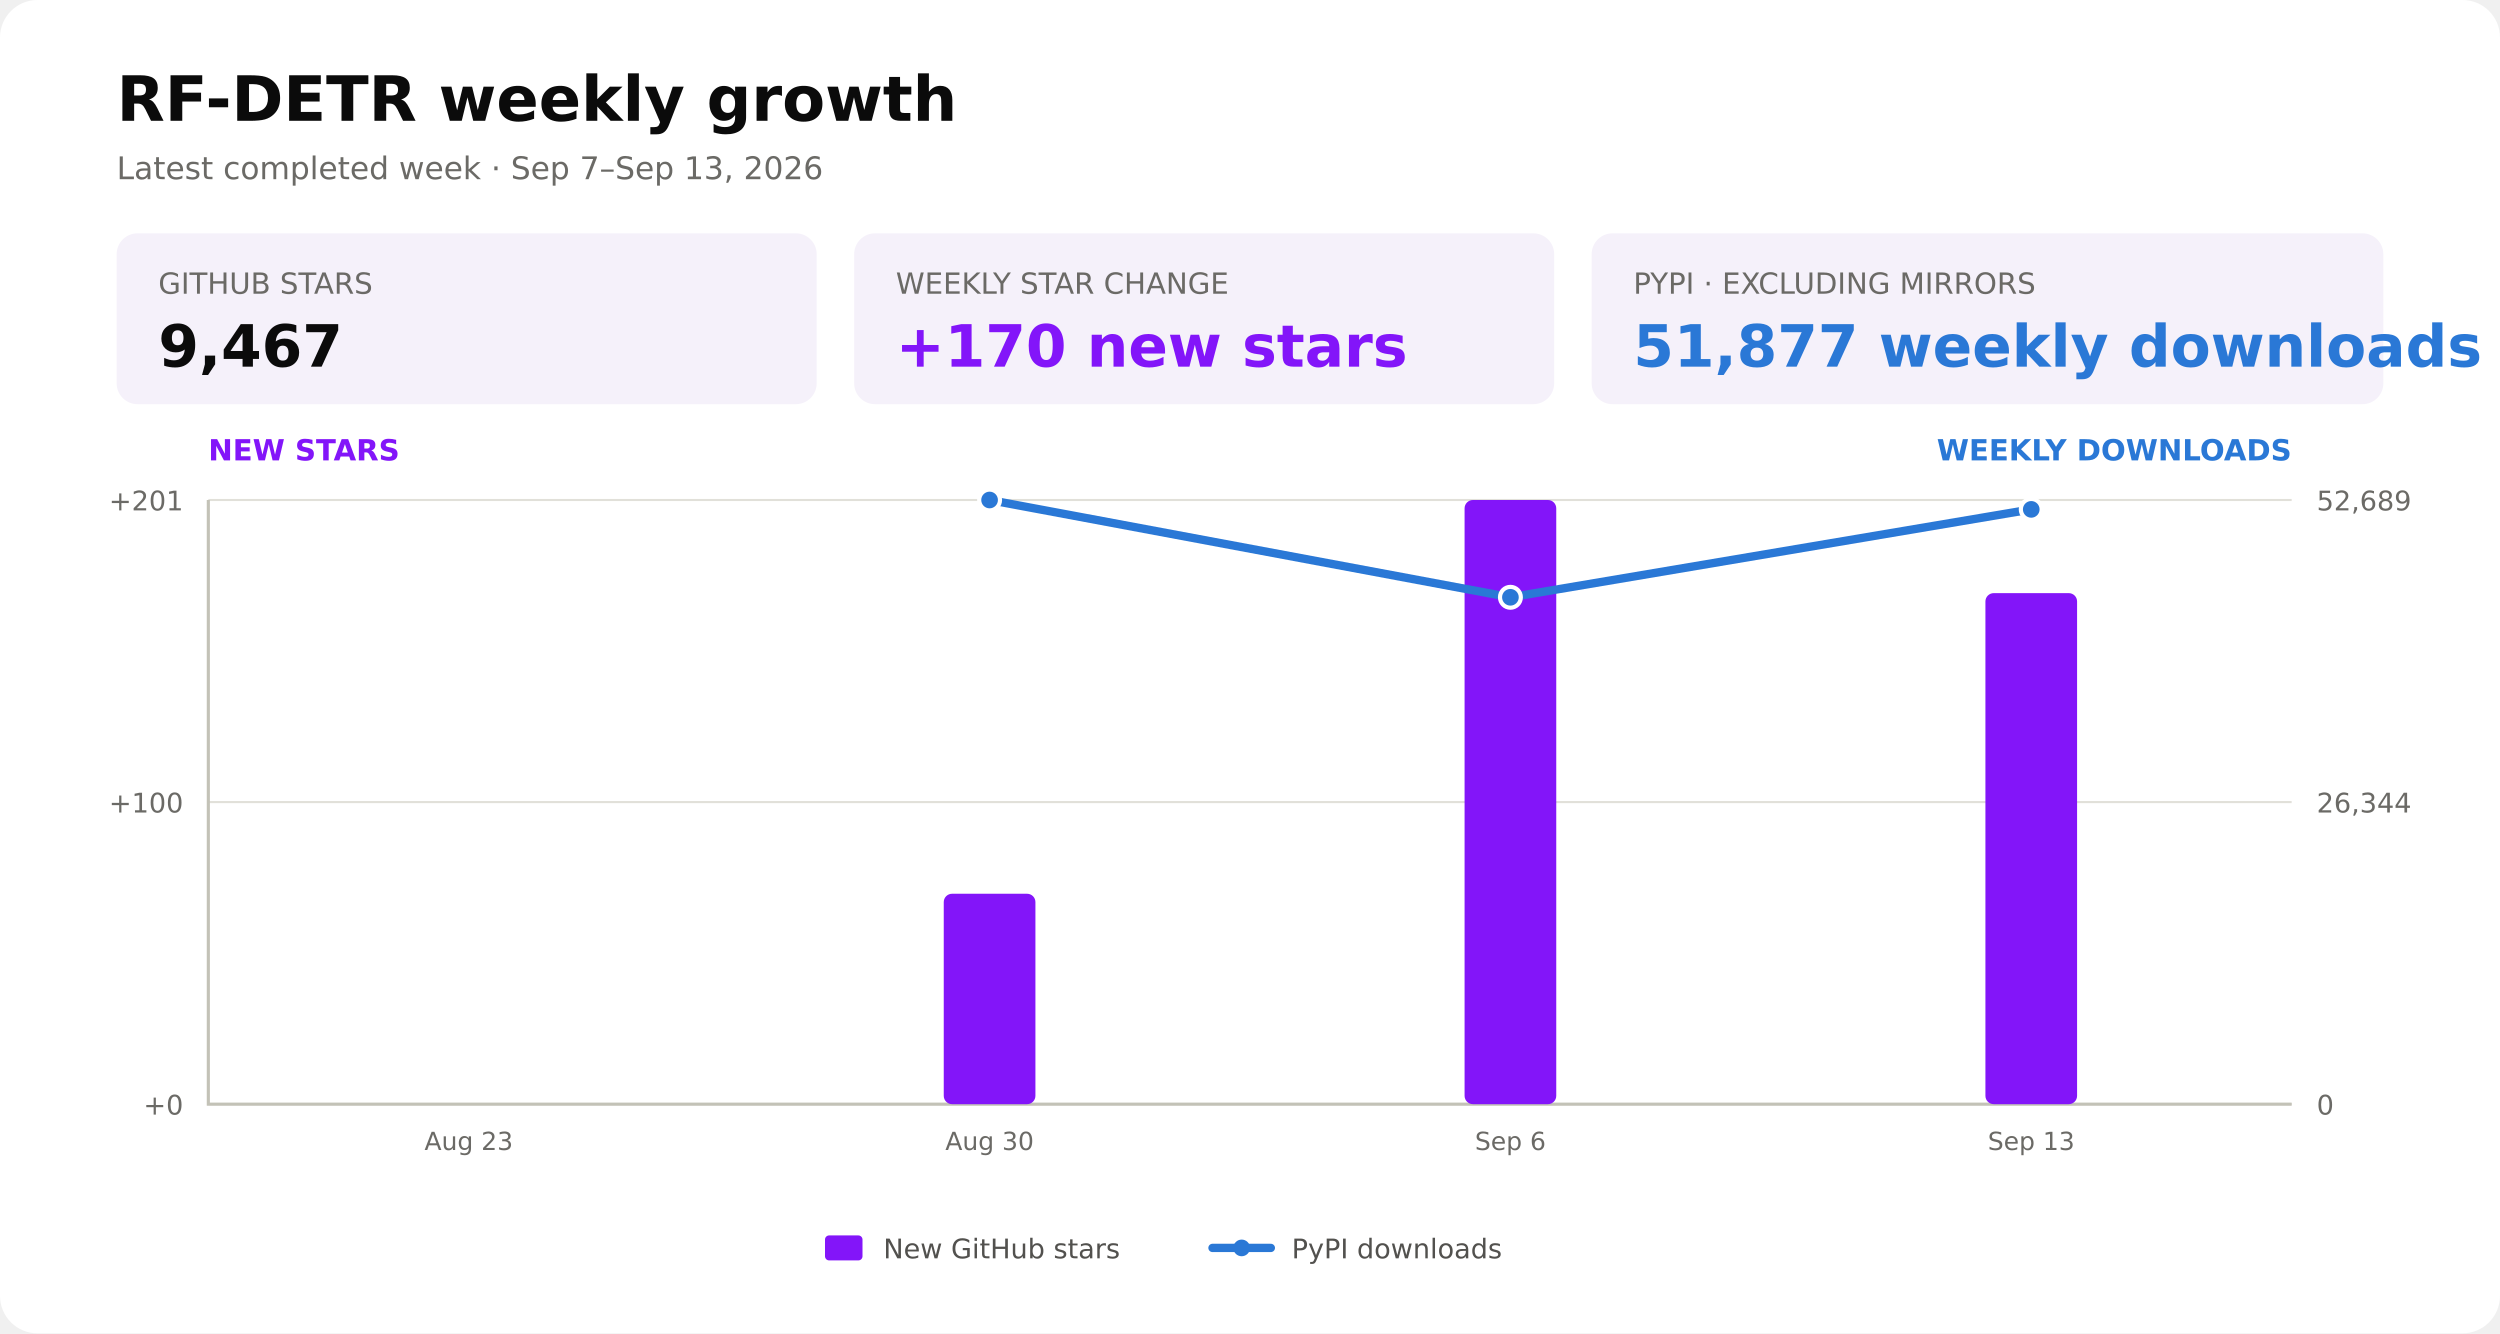
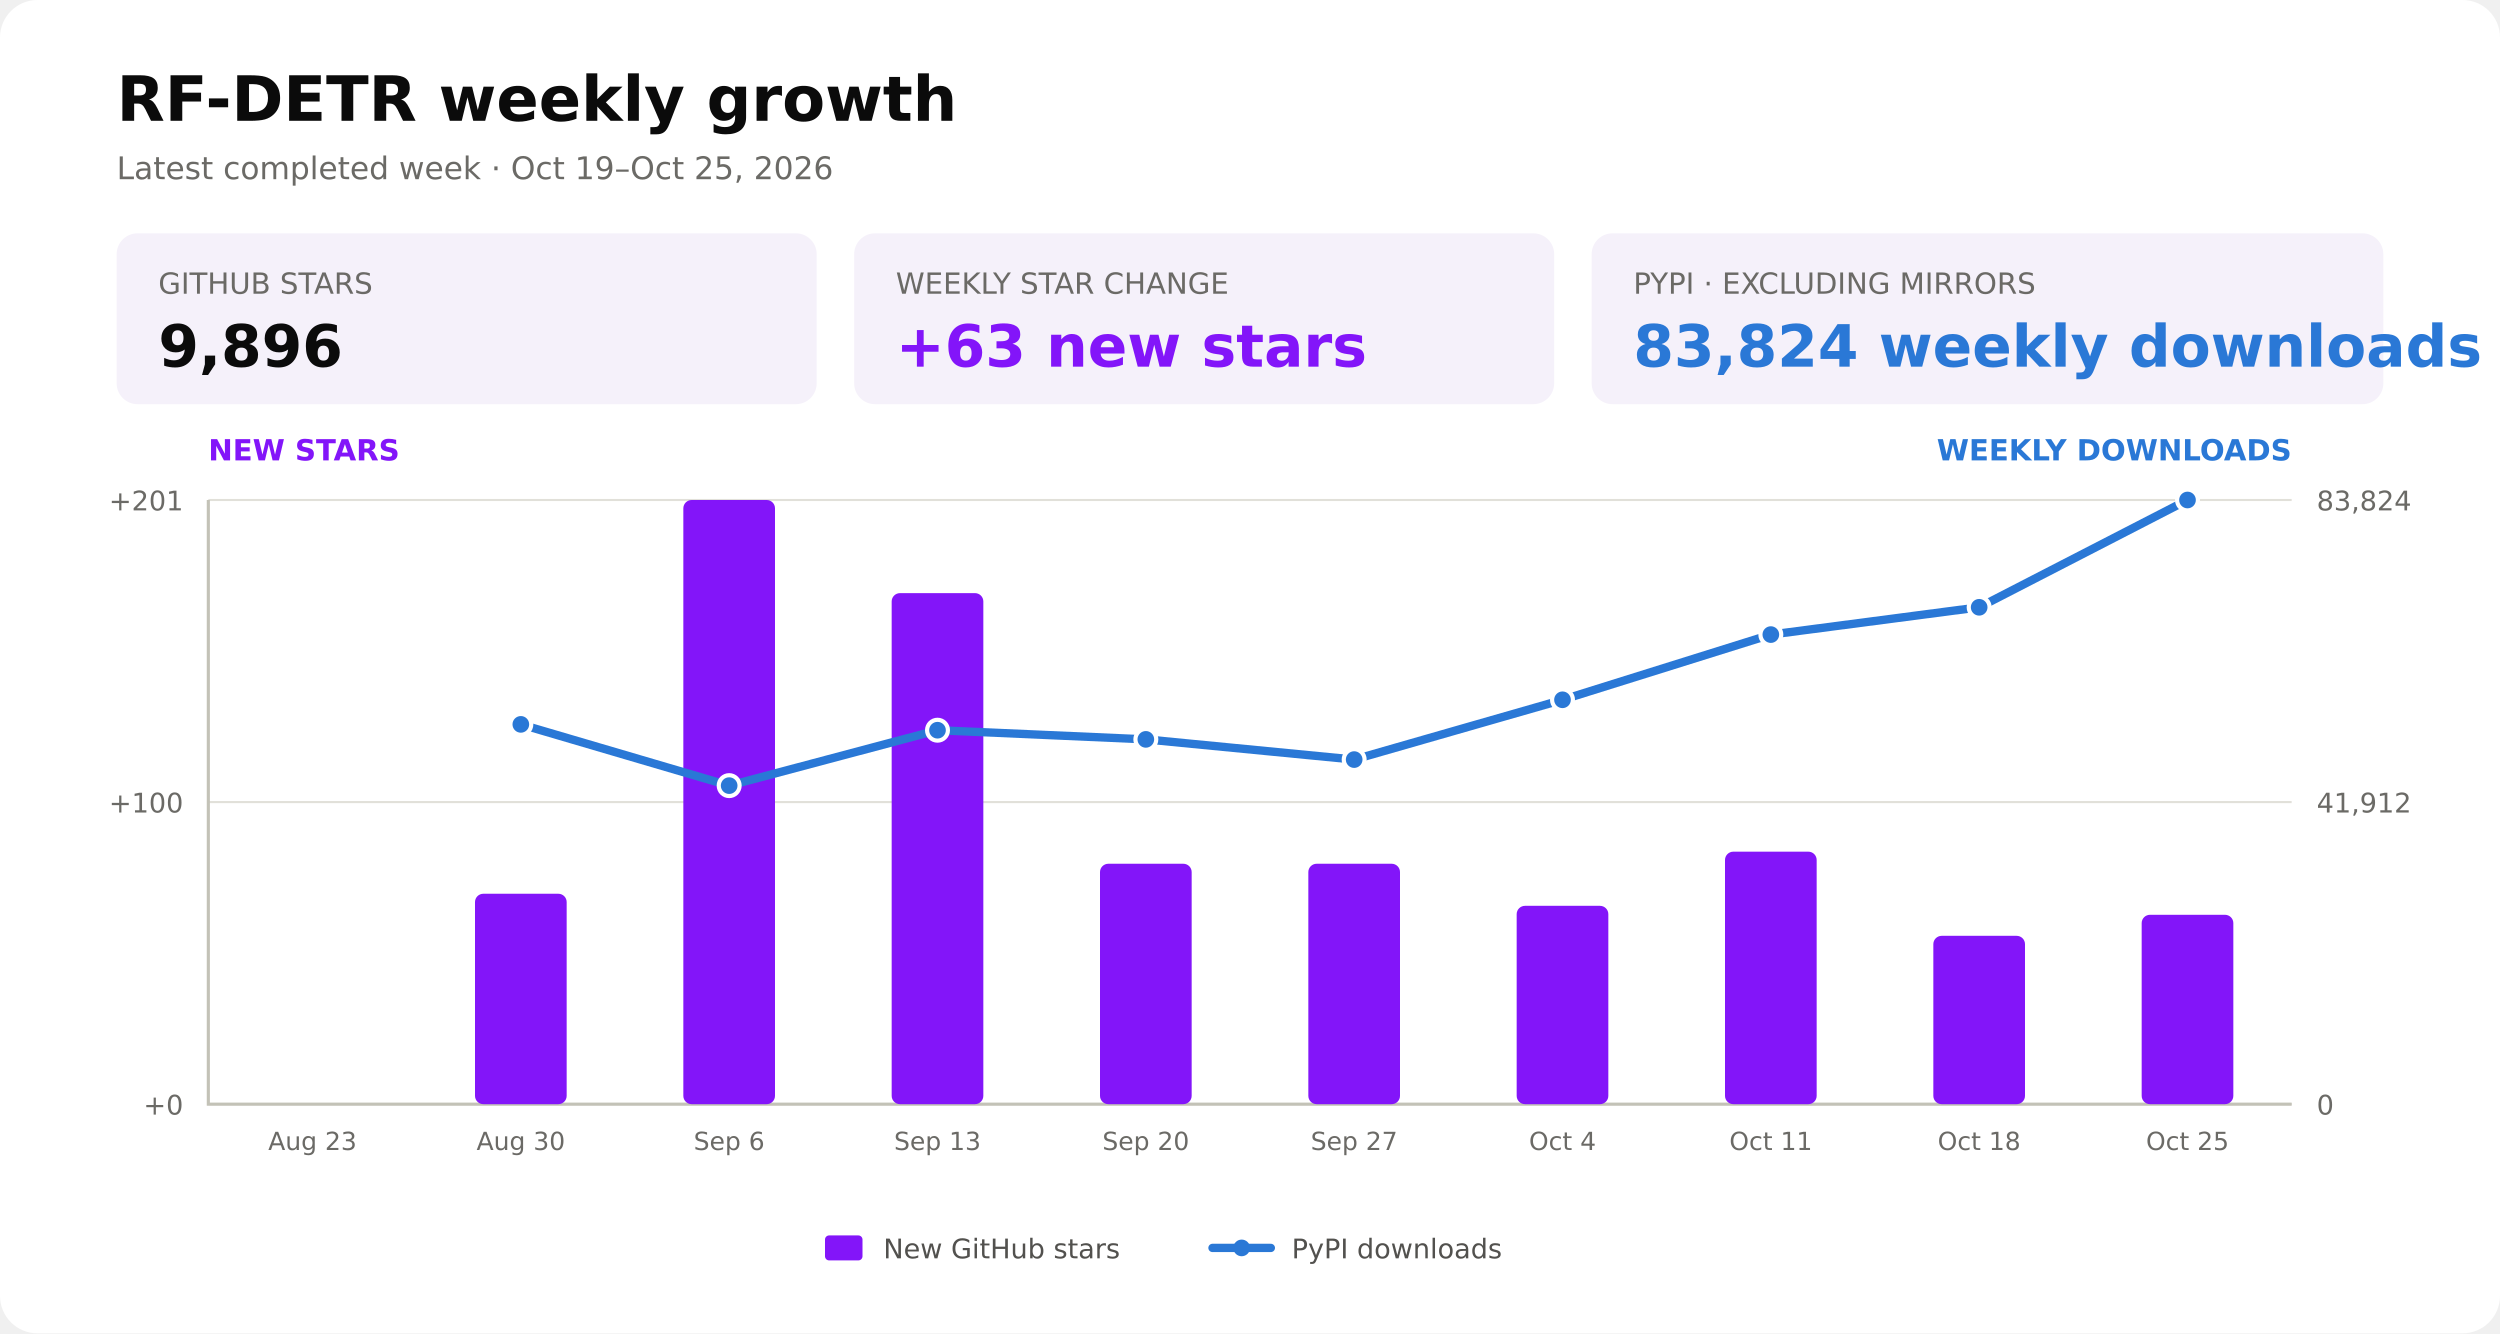
<svg xmlns="http://www.w3.org/2000/svg" width="1200" height="640" viewBox="0 0 1200 640" role="img" aria-labelledby="title description">
  <rect width="1200" height="640" rx="18" fill="#ffffff" />
  <text x="56" y="58" fill="#0b0b0b" font-family="DejaVu Sans, Arial, sans-serif" font-size="30" font-weight="700">RF-DETR weekly growth</text>
-   <text x="56" y="86" fill="#6b6a66" font-family="DejaVu Sans, Arial, sans-serif" font-size="15">Latest completed week · Sep 7–Sep 13, 2026</text>
+   <text x="56" y="86" fill="#6b6a66" font-family="DejaVu Sans, Arial, sans-serif" font-size="15">Latest completed week · Oct 19–Oct 25, 2026</text>
  <g font-family="DejaVu Sans, Arial, sans-serif">
    <rect x="56" y="112" width="336" height="82" rx="10" fill="#f5f1fa" />
    <text x="76" y="141" fill="#6b6a66" font-size="14">GITHUB STARS</text>
-     <text x="76" y="176" fill="#0b0b0b" font-size="28" font-weight="700">9,467</text>
+     <text x="76" y="176" fill="#0b0b0b" font-size="28" font-weight="700">9,896</text>
    <rect x="410" y="112" width="336" height="82" rx="10" fill="#f5f1fa" />
    <text x="430" y="141" fill="#6b6a66" font-size="14">WEEKLY STAR CHANGE</text>
-     <text x="430" y="176" fill="#8315f9" font-size="28" font-weight="700">+170 new stars</text>
+     <text x="430" y="176" fill="#8315f9" font-size="28" font-weight="700">+63 new stars</text>
    <rect x="764" y="112" width="380" height="82" rx="10" fill="#f5f1fa" />
    <text x="784" y="141" fill="#6b6a66" font-size="14">PYPI · EXCLUDING MIRRORS</text>
-     <text x="784" y="176" fill="#2a78d6" font-size="28" font-weight="700">51,877 weekly downloads</text>
+     <text x="784" y="176" fill="#2a78d6" font-size="28" font-weight="700">83,824 weekly downloads</text>
  </g>
  <g aria-hidden="true" fill="none" stroke="#e1e0d9" stroke-width="1">
    <path d="M100 530.0H1100" />
    <path d="M100 385.0H1100" />
    <path d="M100 240.0H1100" />
  </g>
  <path d="M100 240V530H1100" fill="none" stroke="#c3c2b7" stroke-width="1.5" />
  <g fill="#6b6a66" font-family="DejaVu Sans, Arial, sans-serif" font-size="13">
    <text x="88" y="535.0" text-anchor="end">+0</text>
    <text x="1112" y="535.0" text-anchor="start">0</text>
    <text x="88" y="390.0" text-anchor="end">+100</text>
-     <text x="1112" y="390.0" text-anchor="start">26,344</text>
+     <text x="1112" y="390.0" text-anchor="start">41,912</text>
    <text x="88" y="245.0" text-anchor="end">+201</text>
-     <text x="1112" y="245.0" text-anchor="start">52,689</text>
+     <text x="1112" y="245.0" text-anchor="start">83,824</text>
    <text x="100" y="221" fill="#8315f9" font-size="14" font-weight="700">NEW STARS</text>
    <text x="1100" y="221" fill="#2a78d6" font-size="14" font-weight="700" text-anchor="end">WEEKLY DOWNLOADS</text>
  </g>
  <g id="weekly-stars-bars">
-     <rect x="453.0" y="429.0" width="44.0" height="101.0" rx="4" fill="#8315f9" />
-     <rect x="703.0" y="240.0" width="44.0" height="290.0" rx="4" fill="#8315f9" />
-     <rect x="953.0" y="284.7" width="44.0" height="245.3" rx="4" fill="#8315f9" />
+     <rect x="228.0" y="429.0" width="44.0" height="101.0" rx="4" fill="#8315f9" />
+     <rect x="328.0" y="240.0" width="44.0" height="290.0" rx="4" fill="#8315f9" />
+     <rect x="428.0" y="284.7" width="44.0" height="245.3" rx="4" fill="#8315f9" />
+     <rect x="528.0" y="414.6" width="44.0" height="115.4" rx="4" fill="#8315f9" />
+     <rect x="628.0" y="414.6" width="44.0" height="115.4" rx="4" fill="#8315f9" />
+     <rect x="728.0" y="434.8" width="44.0" height="95.2" rx="4" fill="#8315f9" />
+     <rect x="828.0" y="408.8" width="44.0" height="121.2" rx="4" fill="#8315f9" />
+     <rect x="928.0" y="449.2" width="44.0" height="80.8" rx="4" fill="#8315f9" />
+     <rect x="1028.0" y="439.1" width="44.0" height="90.9" rx="4" fill="#8315f9" />
  </g>
  <g id="weekly-downloads-line">
-     <polyline points="475.0,240.0 725.0,286.7 975.0,244.5" fill="none" stroke="#2a78d6" stroke-width="4" stroke-linecap="round" stroke-linejoin="round" />
-     <circle cx="475.0" cy="240.0" r="5" fill="#2a78d6" stroke="#ffffff" stroke-width="2" />
-     <circle cx="725.0" cy="286.7" r="5" fill="#2a78d6" stroke="#ffffff" stroke-width="2" />
-     <circle cx="975.0" cy="244.5" r="5" fill="#2a78d6" stroke="#ffffff" stroke-width="2" />
+     <polyline points="250.0,347.7 350.0,377.1 450.0,350.5 550.0,354.9 650.0,364.6 750.0,335.9 850.0,304.6 950.0,291.5 1050.0,240.0" fill="none" stroke="#2a78d6" stroke-width="4" stroke-linecap="round" stroke-linejoin="round" />
+     <circle cx="250.0" cy="347.7" r="5" fill="#2a78d6" stroke="#ffffff" stroke-width="2" />
+     <circle cx="350.0" cy="377.1" r="5" fill="#2a78d6" stroke="#ffffff" stroke-width="2" />
+     <circle cx="450.0" cy="350.5" r="5" fill="#2a78d6" stroke="#ffffff" stroke-width="2" />
+     <circle cx="550.0" cy="354.9" r="5" fill="#2a78d6" stroke="#ffffff" stroke-width="2" />
+     <circle cx="650.0" cy="364.6" r="5" fill="#2a78d6" stroke="#ffffff" stroke-width="2" />
+     <circle cx="750.0" cy="335.9" r="5" fill="#2a78d6" stroke="#ffffff" stroke-width="2" />
+     <circle cx="850.0" cy="304.6" r="5" fill="#2a78d6" stroke="#ffffff" stroke-width="2" />
+     <circle cx="950.0" cy="291.5" r="5" fill="#2a78d6" stroke="#ffffff" stroke-width="2" />
+     <circle cx="1050.0" cy="240.0" r="5" fill="#2a78d6" stroke="#ffffff" stroke-width="2" />
  </g>
  <g fill="#6b6a66" font-family="DejaVu Sans, Arial, sans-serif" font-size="12" text-anchor="middle">
-     <text x="225.0" y="552">Aug 23</text>
-     <text x="475.0" y="552">Aug 30</text>
-     <text x="725.0" y="552">Sep 6</text>
-     <text x="975.0" y="552">Sep 13</text>
+     <text x="150.0" y="552">Aug 23</text>
+     <text x="250.0" y="552">Aug 30</text>
+     <text x="350.0" y="552">Sep 6</text>
+     <text x="450.0" y="552">Sep 13</text>
+     <text x="550.0" y="552">Sep 20</text>
+     <text x="650.0" y="552">Sep 27</text>
+     <text x="750.0" y="552">Oct 4</text>
+     <text x="850.0" y="552">Oct 11</text>
+     <text x="950.0" y="552">Oct 18</text>
+     <text x="1050.0" y="552">Oct 25</text>
  </g>
  <g font-family="DejaVu Sans, Arial, sans-serif" font-size="13" fill="#52514e">
    <rect x="396" y="593" width="18" height="12" rx="2" fill="#8315f9" />
    <text x="424" y="604">New GitHub stars</text>
    <path d="M582 599H610" fill="none" stroke="#2a78d6" stroke-width="4" stroke-linecap="round" />
    <circle cx="596" cy="599" r="4" fill="#2a78d6" />
    <text x="620" y="604">PyPI downloads</text>
  </g>
</svg>
